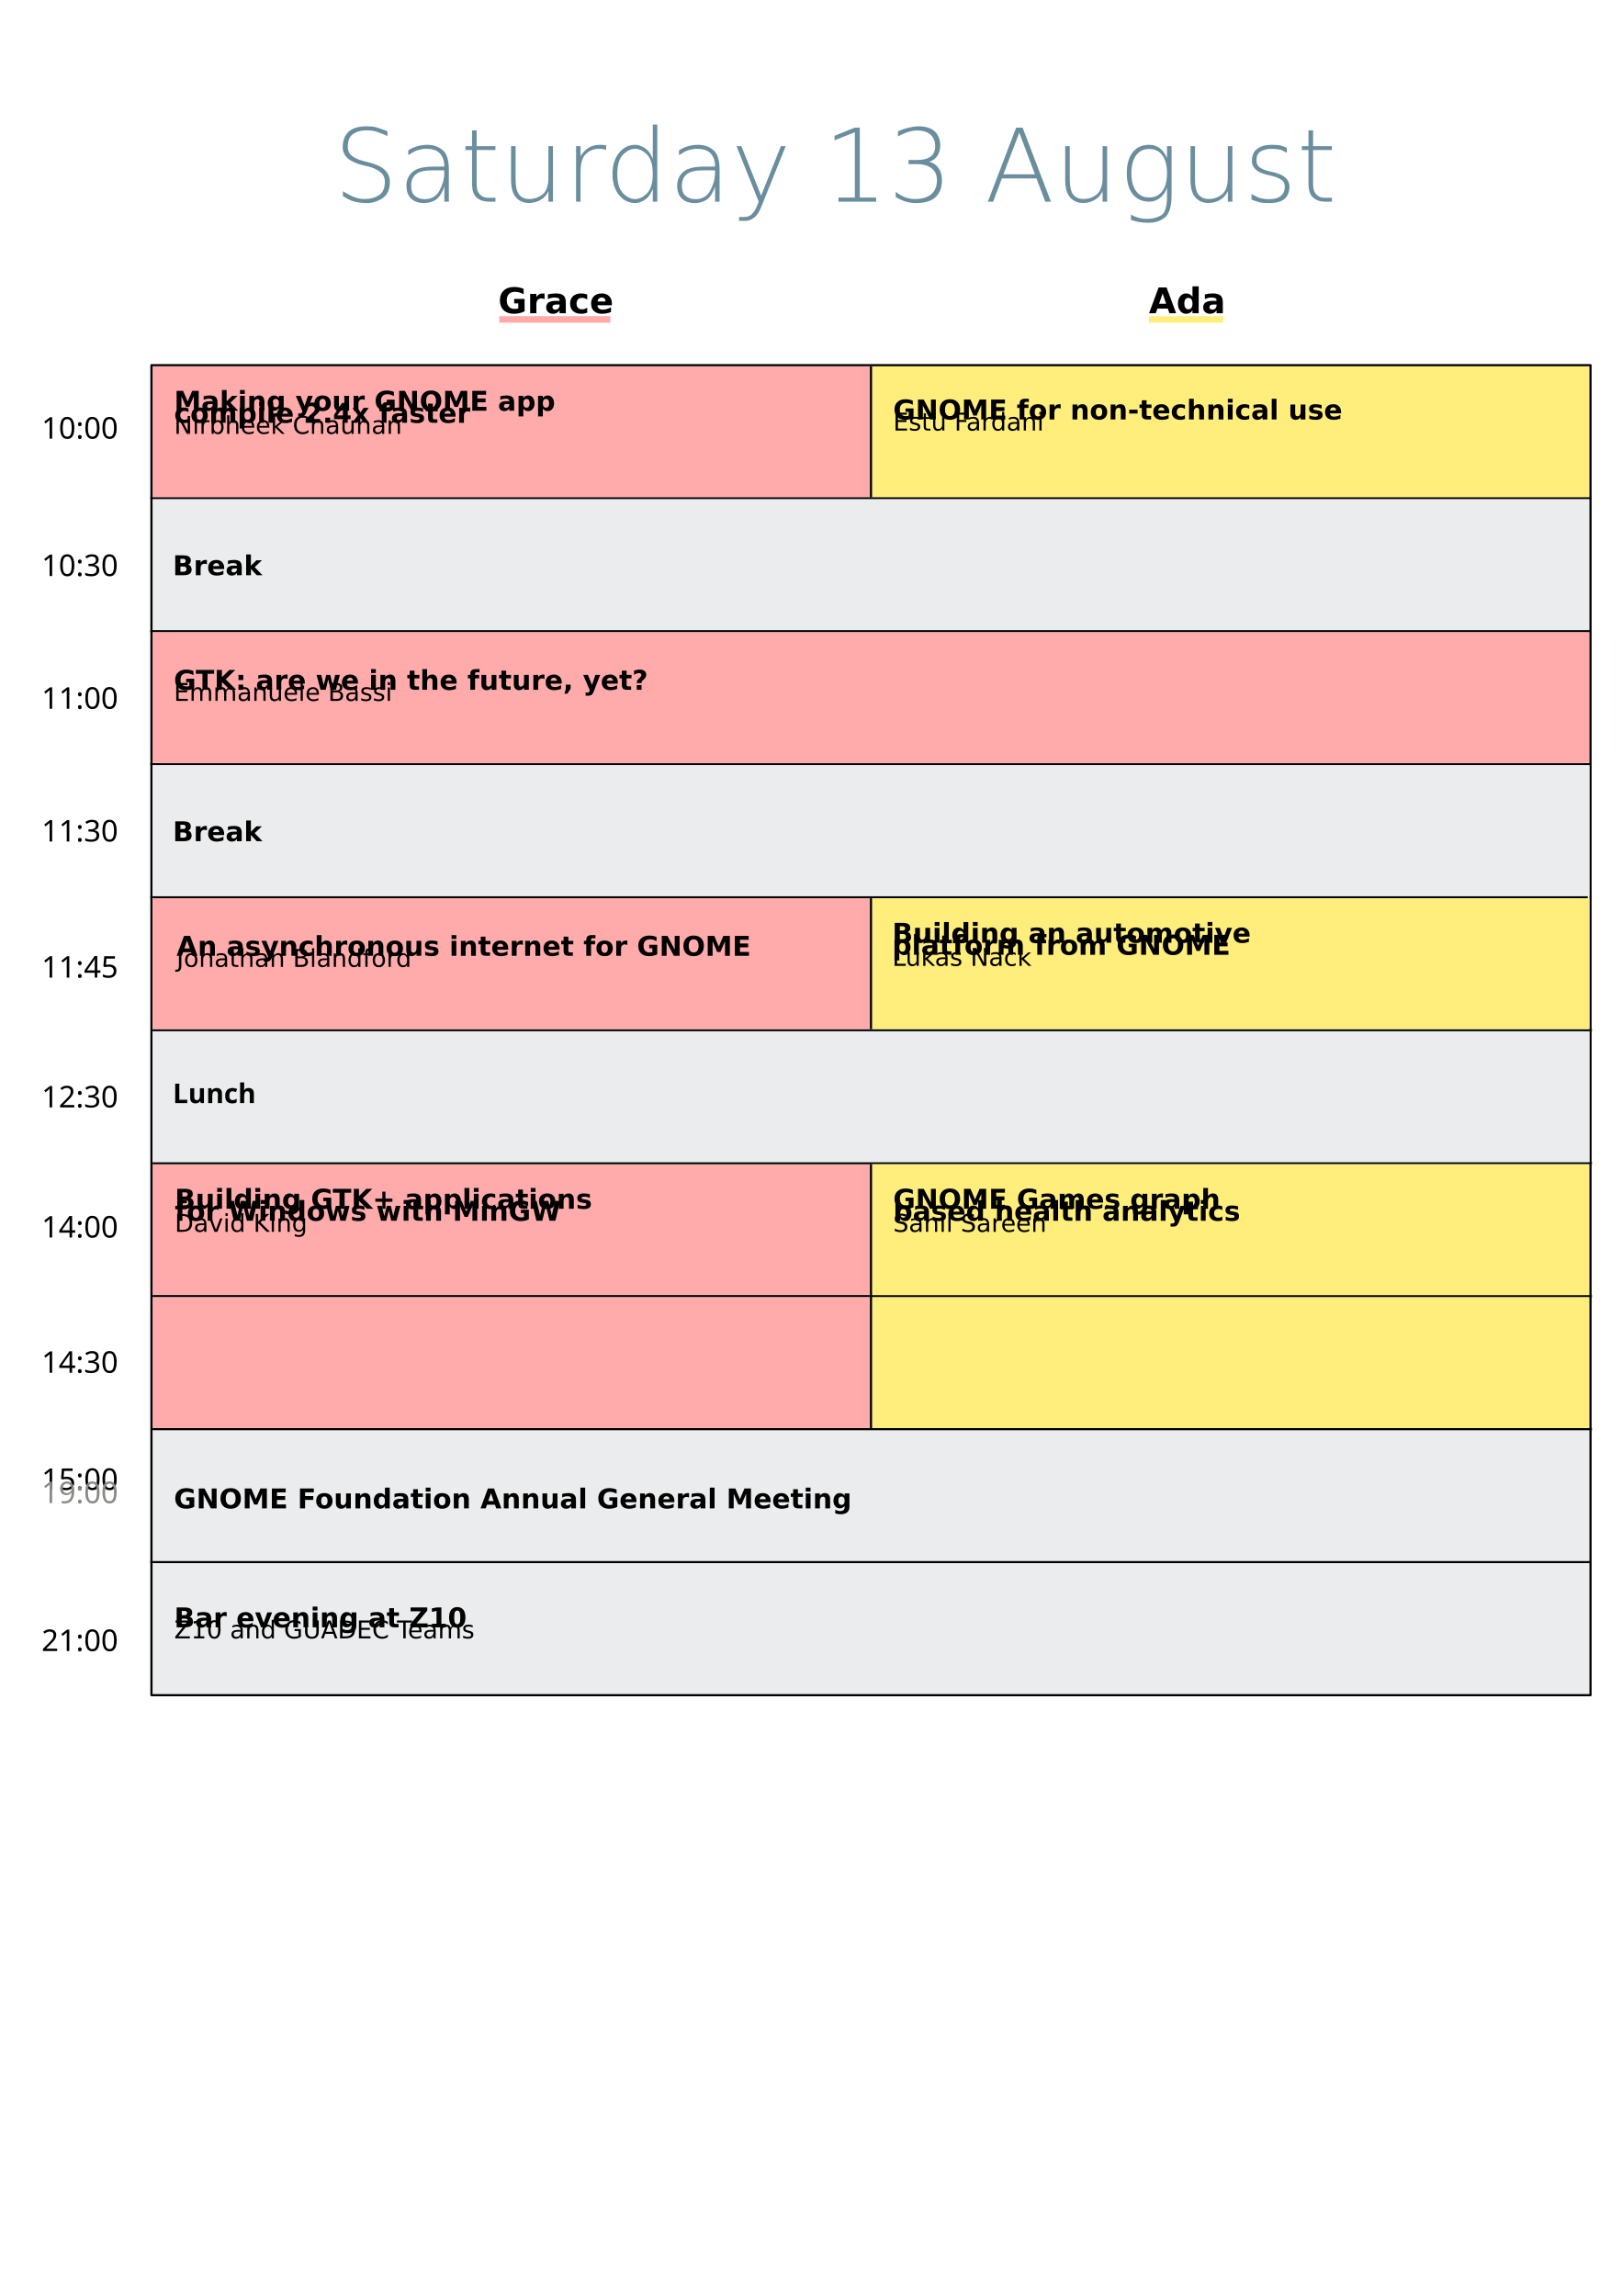
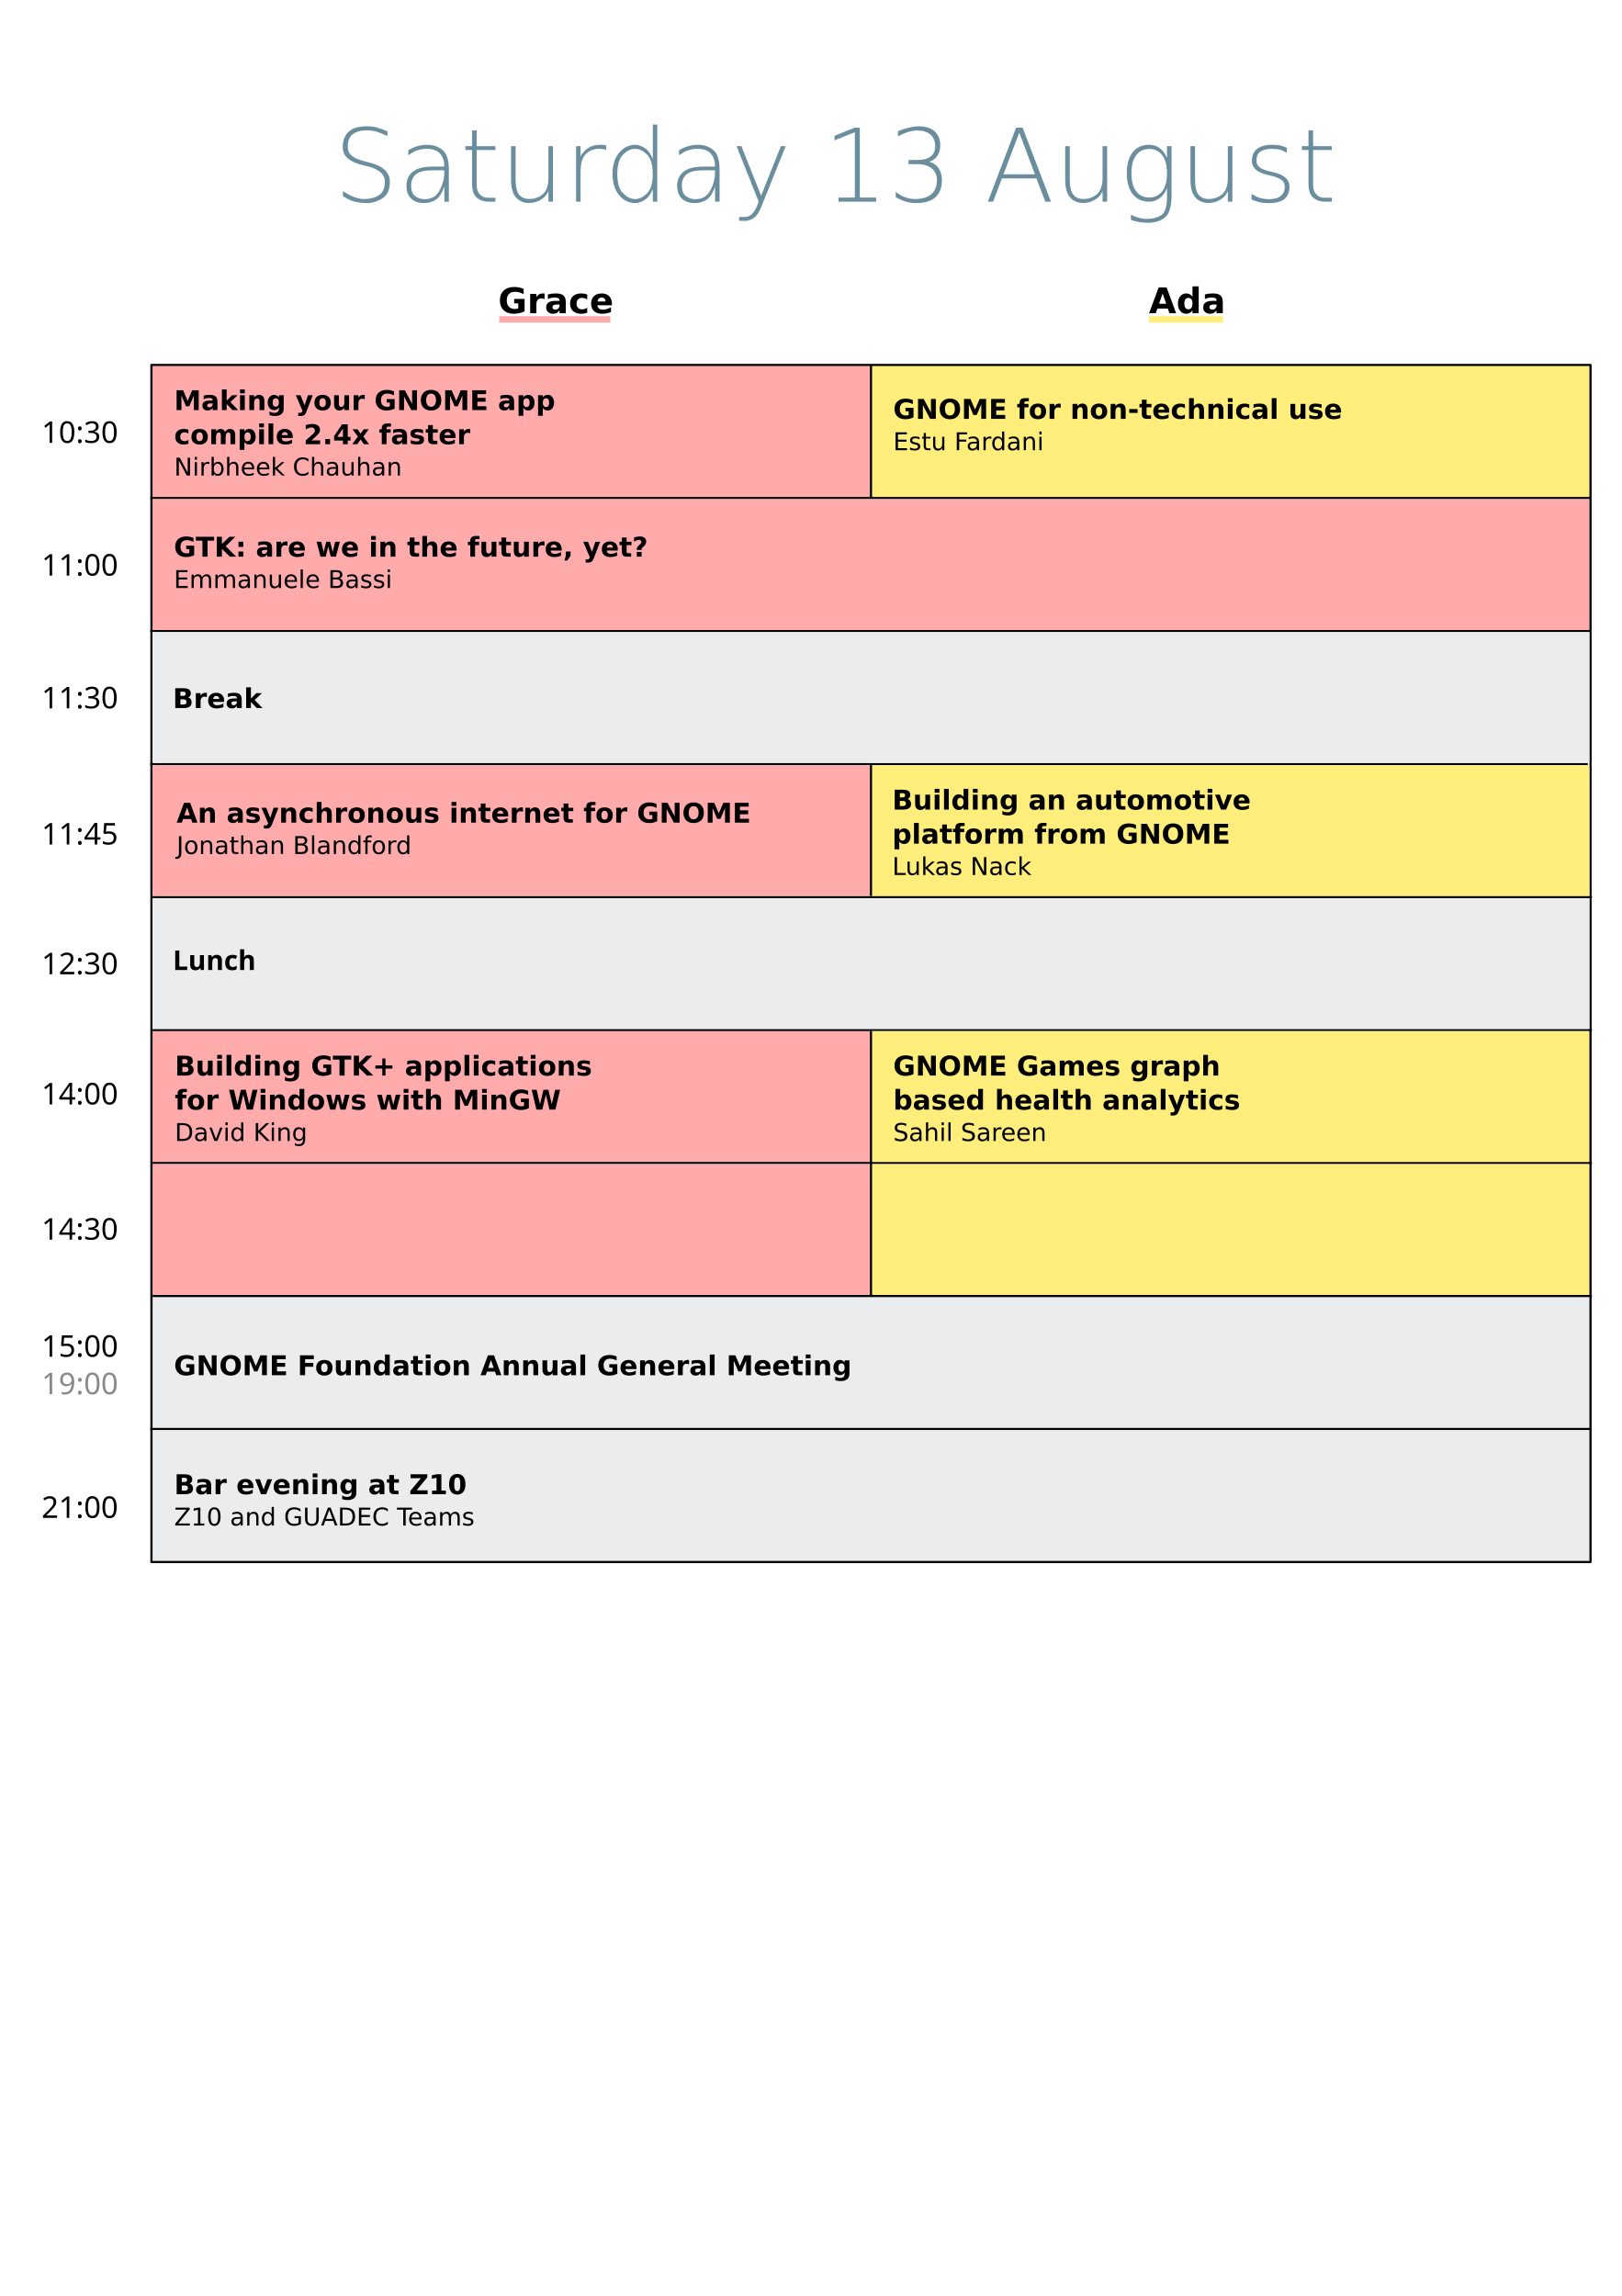
<svg xmlns="http://www.w3.org/2000/svg" width="594mm" height="841mm" viewBox="0 0 2104.724 2979.921" id="svg4792" version="1.1">
  <defs id="defs4794" />
  <g id="layer1" transform="translate(0,1927.559)">
-     <rect style="opacity:1;fill:#eaecee;fill-opacity:1;stroke:none;stroke-width:1;stroke-linecap:round;stroke-linejoin:round;stroke-miterlimit:4;stroke-dasharray:none;stroke-dashoffset:0;stroke-opacity:1" id="rect4462-1-2-8" width="1864.772" height="169.782" x="197.971" y="-71.284" />
+     <rect style="opacity:1;fill:#eaecee;fill-opacity:1;stroke:none;stroke-width:1;stroke-linecap:round;stroke-linejoin:round;stroke-miterlimit:4;stroke-dasharray:none;stroke-dashoffset:0;stroke-opacity:1" id="rect4462-1-2-8" width="1864.772" height="169.782" x="197.971" y="-244.087" />
    <text xml:space="preserve" style="font-style:normal;font-weight:normal;font-size:131.742px;line-height:125%;font-family:sans-serif;letter-spacing:0px;word-spacing:0px;fill:#6b8e9f;fill-opacity:1;stroke:none;stroke-width:1px;stroke-linecap:butt;stroke-linejoin:miter;stroke-opacity:1" x="433.069" y="-1665.838" id="text4136-3-9">
      <tspan x="433.069" y="-1665.838" id="tspan4140-6-2" style="font-style:normal;font-variant:normal;font-weight:200;font-stretch:normal;font-family:'DejaVu Sans';-inkscape-font-specification:'DejaVu Sans Ultra-Light';fill:#6b8e9f;fill-opacity:1">Saturday 13 August</tspan>
      <tspan x="433.069" y="-1607.642" id="tspan4144-7-02" />
    </text>
-     <path style="fill:none;fill-rule:evenodd;stroke:#000000;stroke-width:2.83px;stroke-linecap:butt;stroke-linejoin:miter;stroke-opacity:1" d="m 195.142,-1280.98 1870.431,0" id="path4169-5-6-5" />
-     <path style="fill:none;fill-rule:evenodd;stroke:#000000;stroke-width:2.83px;stroke-linecap:butt;stroke-linejoin:miter;stroke-opacity:1" d="m 195.142,-1108.368 1868.051,0" id="path4169-5-9-92" />
-     <path style="fill:none;fill-rule:evenodd;stroke:#000000;stroke-width:2.83px;stroke-linecap:butt;stroke-linejoin:miter;stroke-opacity:1" d="m 195.142,-935.756 1868.051,0" id="path4169-5-6-1-2" />
-     <path style="fill:none;fill-rule:evenodd;stroke:#000000;stroke-width:2.83px;stroke-linecap:butt;stroke-linejoin:miter;stroke-opacity:1" d="m 195.142,-763.145 1865.436,0" id="path4169-5-7-89" />
-     <path style="fill:none;fill-rule:evenodd;stroke:#000000;stroke-width:2.83px;stroke-linecap:butt;stroke-linejoin:miter;stroke-opacity:1" d="m 197.971,-590.481 1868.051,0" id="path4169-5-6-0-7" />
-     <rect style="opacity:1;fill:#ffabab;fill-opacity:1;stroke:none;stroke-width:1;stroke-linecap:round;stroke-linejoin:round;stroke-miterlimit:4;stroke-dasharray:none;stroke-dashoffset:0;stroke-opacity:1" id="rect4464-3-5-3" width="931.059" height="169.782" x="197.971" y="-416.507" />
-     <path style="fill:none;fill-rule:evenodd;stroke:#000000;stroke-width:2.83px;stroke-linecap:butt;stroke-linejoin:miter;stroke-opacity:1" d="m 197.971,-417.922 1868.051,0" id="path4169-5-9-9-6" />
-     <path style="fill:none;fill-rule:evenodd;stroke:#000000;stroke-width:2.83px;stroke-linecap:butt;stroke-linejoin:miter;stroke-opacity:1" d="m 197.971,-245.31 1868.051,0" id="path4169-5-6-1-3-1" />
-     <text xml:space="preserve" style="font-style:normal;font-weight:normal;font-size:52.687px;line-height:125%;font-family:sans-serif;letter-spacing:0px;word-spacing:0px;fill:#000000;fill-opacity:1;stroke:none;stroke-width:1px;stroke-linecap:butt;stroke-linejoin:miter;stroke-opacity:1" x="53.883" y="-1358.277" id="text4283-6-2">
-       <tspan id="tspan4285-0-9" x="53.883" y="-1358.277" style="font-size:38.908px">10:00</tspan>
+     <path style="fill:none;fill-rule:evenodd;stroke:#000000;stroke-width:2.83px;stroke-linecap:butt;stroke-linejoin:miter;stroke-opacity:1" d="m 195.142,-1281.172 1868.051,0" id="path4169-5-9-92" />
+     <path style="fill:none;fill-rule:evenodd;stroke:#000000;stroke-width:2.83px;stroke-linecap:butt;stroke-linejoin:miter;stroke-opacity:1" d="m 195.142,-1108.56 1868.051,0" id="path4169-5-6-1-2" />
+     <path style="fill:none;fill-rule:evenodd;stroke:#000000;stroke-width:2.83px;stroke-linecap:butt;stroke-linejoin:miter;stroke-opacity:1" d="m 195.142,-935.948 1865.436,0" id="path4169-5-7-89" />
+     <path style="fill:none;fill-rule:evenodd;stroke:#000000;stroke-width:2.83px;stroke-linecap:butt;stroke-linejoin:miter;stroke-opacity:1" d="m 197.971,-763.284 1868.051,0" id="path4169-5-6-0-7" />
+     <rect style="opacity:1;fill:#ffabab;fill-opacity:1;stroke:none;stroke-width:1;stroke-linecap:round;stroke-linejoin:round;stroke-miterlimit:4;stroke-dasharray:none;stroke-dashoffset:0;stroke-opacity:1" id="rect4464-3-5-3" width="931.059" height="169.782" x="197.971" y="-589.31" />
+     <path style="fill:none;fill-rule:evenodd;stroke:#000000;stroke-width:2.83px;stroke-linecap:butt;stroke-linejoin:miter;stroke-opacity:1" d="m 197.971,-590.725 1868.051,0" id="path4169-5-9-9-6" />
+     <path style="fill:none;fill-rule:evenodd;stroke:#000000;stroke-width:2.83px;stroke-linecap:butt;stroke-linejoin:miter;stroke-opacity:1" d="m 197.971,-418.113 1868.051,0" id="path4169-5-6-1-3-1" />
+     <text xml:space="preserve" style="font-style:normal;font-weight:normal;font-size:52.687px;line-height:125%;font-family:sans-serif;letter-spacing:0px;word-spacing:0px;fill:#000000;fill-opacity:1;stroke:none;stroke-width:1px;stroke-linecap:butt;stroke-linejoin:miter;stroke-opacity:1" x="53.883" y="-1352.778" id="text4283-6-6-3">
+       <tspan id="tspan4285-0-2-19" x="53.883" y="-1352.778" style="font-size:38.908px">10:30</tspan>
    </text>
-     <text xml:space="preserve" style="font-style:normal;font-weight:normal;font-size:52.687px;line-height:125%;font-family:sans-serif;letter-spacing:0px;word-spacing:0px;fill:#000000;fill-opacity:1;stroke:none;stroke-width:1px;stroke-linecap:butt;stroke-linejoin:miter;stroke-opacity:1" x="53.883" y="-1179.975" id="text4283-6-6-3">
-       <tspan id="tspan4285-0-2-19" x="53.883" y="-1179.975" style="font-size:38.908px">10:30</tspan>
+     <text xml:space="preserve" style="font-style:normal;font-weight:normal;font-size:52.687px;line-height:125%;font-family:sans-serif;letter-spacing:0px;word-spacing:0px;fill:#000000;fill-opacity:1;stroke:none;stroke-width:1px;stroke-linecap:butt;stroke-linejoin:miter;stroke-opacity:1" x="53.883" y="-1180.495" id="text4283-6-6-6-4">
+       <tspan id="tspan4285-0-2-1-78" x="53.883" y="-1180.495" style="font-size:38.908px">11:00</tspan>
    </text>
-     <text xml:space="preserve" style="font-style:normal;font-weight:normal;font-size:52.687px;line-height:125%;font-family:sans-serif;letter-spacing:0px;word-spacing:0px;fill:#000000;fill-opacity:1;stroke:none;stroke-width:1px;stroke-linecap:butt;stroke-linejoin:miter;stroke-opacity:1" x="53.883" y="-1007.692" id="text4283-6-6-6-4">
-       <tspan id="tspan4285-0-2-1-78" x="53.883" y="-1007.692" style="font-size:38.908px">11:00</tspan>
+     <text xml:space="preserve" style="font-style:normal;font-weight:normal;font-size:52.687px;line-height:125%;font-family:sans-serif;letter-spacing:0px;word-spacing:0px;fill:#000000;fill-opacity:1;stroke:none;stroke-width:1px;stroke-linecap:butt;stroke-linejoin:miter;stroke-opacity:1" x="53.883" y="-1008.212" id="text4283-6-6-6-8-45">
+       <tspan id="tspan4285-0-2-1-7-0" x="53.883" y="-1008.212" style="font-size:38.908px">11:30</tspan>
    </text>
-     <text xml:space="preserve" style="font-style:normal;font-weight:normal;font-size:52.687px;line-height:125%;font-family:sans-serif;letter-spacing:0px;word-spacing:0px;fill:#000000;fill-opacity:1;stroke:none;stroke-width:1px;stroke-linecap:butt;stroke-linejoin:miter;stroke-opacity:1" x="53.883" y="-835.409" id="text4283-6-6-6-8-45">
-       <tspan id="tspan4285-0-2-1-7-0" x="53.883" y="-835.409" style="font-size:38.908px">11:30</tspan>
+     <text xml:space="preserve" style="font-style:normal;font-weight:normal;font-size:52.687px;line-height:125%;font-family:sans-serif;letter-spacing:0px;word-spacing:0px;fill:#000000;fill-opacity:1;stroke:none;stroke-width:1px;stroke-linecap:butt;stroke-linejoin:miter;stroke-opacity:1" x="53.883" y="-831.534" id="text4283-6-6-6-8-9-3">
+       <tspan id="tspan4285-0-2-1-7-2-61" x="53.883" y="-831.534" style="font-size:38.908px">11:45</tspan>
    </text>
-     <text xml:space="preserve" style="font-style:normal;font-weight:normal;font-size:52.687px;line-height:125%;font-family:sans-serif;letter-spacing:0px;word-spacing:0px;fill:#000000;fill-opacity:1;stroke:none;stroke-width:1px;stroke-linecap:butt;stroke-linejoin:miter;stroke-opacity:1" x="53.883" y="-658.73" id="text4283-6-6-6-8-9-3">
-       <tspan id="tspan4285-0-2-1-7-2-61" x="53.883" y="-658.73" style="font-size:38.908px">11:45</tspan>
+     <text xml:space="preserve" style="font-style:normal;font-weight:normal;font-size:52.687px;line-height:125%;font-family:sans-serif;letter-spacing:0px;word-spacing:0px;fill:#000000;fill-opacity:1;stroke:none;stroke-width:1px;stroke-linecap:butt;stroke-linejoin:miter;stroke-opacity:1" x="53.883" y="-663.078" id="text4283-6-6-6-8-9-0-0">
+       <tspan id="tspan4285-0-2-1-7-2-2-6" x="53.883" y="-663.078" style="font-size:38.908px">12:30</tspan>
    </text>
-     <text xml:space="preserve" style="font-style:normal;font-weight:normal;font-size:52.687px;line-height:125%;font-family:sans-serif;letter-spacing:0px;word-spacing:0px;fill:#000000;fill-opacity:1;stroke:none;stroke-width:1px;stroke-linecap:butt;stroke-linejoin:miter;stroke-opacity:1" x="53.883" y="-490.275" id="text4283-6-6-6-8-9-0-0">
-       <tspan id="tspan4285-0-2-1-7-2-2-6" x="53.883" y="-490.275" style="font-size:38.908px">12:30</tspan>
+     <text xml:space="preserve" style="font-style:normal;font-weight:normal;font-size:52.687px;line-height:125%;font-family:sans-serif;letter-spacing:0px;word-spacing:0px;fill:#000000;fill-opacity:1;stroke:none;stroke-width:1px;stroke-linecap:butt;stroke-linejoin:miter;stroke-opacity:1" x="53.883" y="-494.192" id="text4283-6-6-6-8-9-0-3-3">
+       <tspan id="tspan4285-0-2-1-7-2-2-7-2" x="53.883" y="-494.192" style="font-size:38.908px">14:00</tspan>
    </text>
-     <text xml:space="preserve" style="font-style:normal;font-weight:normal;font-size:52.687px;line-height:125%;font-family:sans-serif;letter-spacing:0px;word-spacing:0px;fill:#000000;fill-opacity:1;stroke:none;stroke-width:1px;stroke-linecap:butt;stroke-linejoin:miter;stroke-opacity:1" x="53.883" y="-321.388" id="text4283-6-6-6-8-9-0-3-3">
-       <tspan id="tspan4285-0-2-1-7-2-2-7-2" x="53.883" y="-321.388" style="font-size:38.908px">14:00</tspan>
+     <path style="fill:none;fill-rule:evenodd;stroke:#000000;stroke-width:2.83px;stroke-linecap:butt;stroke-linejoin:miter;stroke-opacity:1" d="m 197.971,-245.502 1868.051,0" id="path4169-5-7-9-0" />
+     <path style="fill:none;fill-rule:evenodd;stroke:#000000;stroke-width:2.83px;stroke-linecap:butt;stroke-linejoin:miter;stroke-opacity:1" d="m 195.142,-72.89 1868.051,0" id="path4169-5-6-0-2-61" />
+     <text xml:space="preserve" style="font-style:normal;font-weight:normal;font-size:52.687px;line-height:125%;font-family:sans-serif;letter-spacing:0px;word-spacing:0px;fill:#000000;fill-opacity:1;stroke:none;stroke-width:1px;stroke-linecap:butt;stroke-linejoin:miter;stroke-opacity:1" x="53.883" y="-318.675" id="text4283-6-6-6-8-9-9-6">
+       <tspan id="tspan4285-0-2-1-7-2-7-56" x="53.883" y="-318.675" style="font-size:38.908px">14:30</tspan>
    </text>
-     <path style="fill:none;fill-rule:evenodd;stroke:#000000;stroke-width:2.83px;stroke-linecap:butt;stroke-linejoin:miter;stroke-opacity:1" d="m 197.971,-72.698 1868.051,0" id="path4169-5-7-9-0" />
-     <path style="fill:none;fill-rule:evenodd;stroke:#000000;stroke-width:2.83px;stroke-linecap:butt;stroke-linejoin:miter;stroke-opacity:1" d="m 195.142,99.913 1868.051,0" id="path4169-5-6-0-2-61" />
-     <text xml:space="preserve" style="font-style:normal;font-weight:normal;font-size:52.687px;line-height:125%;font-family:sans-serif;letter-spacing:0px;word-spacing:0px;fill:#000000;fill-opacity:1;stroke:none;stroke-width:1px;stroke-linecap:butt;stroke-linejoin:miter;stroke-opacity:1" x="53.883" y="-145.871" id="text4283-6-6-6-8-9-9-6">
-       <tspan id="tspan4285-0-2-1-7-2-7-56" x="53.883" y="-145.871" style="font-size:38.908px">14:30</tspan>
+     <text xml:space="preserve" style="font-style:normal;font-weight:normal;font-size:52.687px;line-height:125%;font-family:sans-serif;letter-spacing:0px;word-spacing:0px;fill:#000000;fill-opacity:1;stroke:none;stroke-width:1px;stroke-linecap:butt;stroke-linejoin:miter;stroke-opacity:1" x="53.883" y="42.466" id="text4283-6-6-6-8-9-0-3-2-4">
+       <tspan id="tspan4285-0-2-1-7-2-2-7-9-5" x="53.883" y="42.466" style="font-size:38.908px">21:00</tspan>
    </text>
-     <text xml:space="preserve" style="font-style:normal;font-weight:normal;font-size:52.687px;line-height:125%;font-family:sans-serif;letter-spacing:0px;word-spacing:0px;fill:#000000;fill-opacity:1;stroke:none;stroke-width:1px;stroke-linecap:butt;stroke-linejoin:miter;stroke-opacity:1" x="53.883" y="215.269" id="text4283-6-6-6-8-9-0-3-2-4">
-       <tspan id="tspan4285-0-2-1-7-2-2-7-9-5" x="53.883" y="215.269" style="font-size:38.908px">21:00</tspan>
+     <text xml:space="preserve" style="font-style:normal;font-weight:normal;font-size:52.687px;line-height:125%;font-family:sans-serif;letter-spacing:0px;word-spacing:0px;fill:#000000;fill-opacity:1;stroke:none;stroke-width:1px;stroke-linecap:butt;stroke-linejoin:miter;stroke-opacity:1" x="53.883" y="-166.672" id="text4283-6-6-6-8-9-0-36-0-0">
+       <tspan id="tspan4285-0-2-1-7-2-2-1-3-7" x="53.883" y="-166.672" style="font-size:38.908px">15:00</tspan>
+       <tspan x="53.883" y="-118.037" style="font-size:38.908px;fill:#888a85" id="tspan6495-8">19:00</tspan>
    </text>
-     <text xml:space="preserve" style="font-style:normal;font-weight:normal;font-size:52.687px;line-height:125%;font-family:sans-serif;letter-spacing:0px;word-spacing:0px;fill:#000000;fill-opacity:1;stroke:none;stroke-width:1px;stroke-linecap:butt;stroke-linejoin:miter;stroke-opacity:1" x="53.883" y="6.131" id="text4283-6-6-6-8-9-0-36-0-0">
-       <tspan id="tspan4285-0-2-1-7-2-2-1-3-7" x="53.883" y="6.131" style="font-size:38.908px">15:00</tspan>
-       <tspan x="53.883" y="23.319" style="font-size:38.908px;fill:#888a85" id="tspan6495-8">19:00</tspan>
+     <rect style="opacity:1;fill:#ffabab;fill-opacity:1;stroke:none;stroke-width:1;stroke-linecap:round;stroke-linejoin:round;stroke-miterlimit:4;stroke-dasharray:none;stroke-dashoffset:0;stroke-opacity:1" id="rect4464-3-6-8-7" width="931.059" height="170.287" x="197.971" y="-1452.98" />
+     <rect style="opacity:1;fill:#ffabab;fill-opacity:1;stroke:none;stroke-width:1;stroke-linecap:round;stroke-linejoin:round;stroke-miterlimit:4;stroke-dasharray:none;stroke-dashoffset:0;stroke-opacity:1" id="rect4464-3-9" width="1864.772" height="169.782" x="197.971" y="-1279.757" />
+     <rect style="opacity:1;fill:#ffabab;fill-opacity:1;stroke:none;stroke-width:1;stroke-linecap:round;stroke-linejoin:round;stroke-miterlimit:4;stroke-dasharray:none;stroke-dashoffset:0;stroke-opacity:1" id="rect4464-3-6-6-1" width="931.059" height="169.782" x="197.971" y="-416.699" />
+     <rect style="opacity:1;fill:#ffed7c;fill-opacity:1;stroke:none;stroke-width:1;stroke-linecap:round;stroke-linejoin:round;stroke-miterlimit:4;stroke-dasharray:none;stroke-dashoffset:0;stroke-opacity:1" id="rect4464-3-7-2-5" width="931.059" height="169.782" x="1131.684" y="-589.31" />
+     <rect style="opacity:1;fill:#ffed7c;fill-opacity:1;stroke:none;stroke-width:1;stroke-linecap:round;stroke-linejoin:round;stroke-miterlimit:4;stroke-dasharray:none;stroke-dashoffset:0;stroke-opacity:1" id="rect4464-3-6-5-9-1" width="931.059" height="169.782" x="1131.684" y="-416.699" />
+     <path style="fill:none;fill-rule:evenodd;stroke:#000000;stroke-width:2.83px;stroke-linecap:butt;stroke-linejoin:miter;stroke-opacity:1" d="m 1130.357,-589.31 0,343.027" id="path4171-2-9" />
+     <text xml:space="preserve" style="font-style:normal;font-weight:normal;font-size:41.521px;line-height:125%;font-family:sans-serif;letter-spacing:0px;word-spacing:0px;fill:#000000;fill-opacity:1;stroke:none;stroke-width:1px;stroke-linecap:butt;stroke-linejoin:miter;stroke-opacity:1" x="225.697" y="-142.71" id="text4283-62-7-8-7-3">
+       <tspan x="225.697" y="-142.71" style="font-style:normal;font-variant:normal;font-weight:bold;font-stretch:normal;font-size:35.371px;font-family:'DejaVu Sans';-inkscape-font-specification:'DejaVu Sans Bold'" id="tspan5362-0-6">GNOME Foundation Annual General Meeting</tspan>
    </text>
-     <rect style="opacity:1;fill:#ffabab;fill-opacity:1;stroke:none;stroke-width:1;stroke-linecap:round;stroke-linejoin:round;stroke-miterlimit:4;stroke-dasharray:none;stroke-dashoffset:0;stroke-opacity:1" id="rect4464-3-6-8-7" width="931.059" height="169.782" x="197.971" y="-1452.177" />
-     <rect style="opacity:1;fill:#ffabab;fill-opacity:1;stroke:none;stroke-width:1;stroke-linecap:round;stroke-linejoin:round;stroke-miterlimit:4;stroke-dasharray:none;stroke-dashoffset:0;stroke-opacity:1" id="rect4464-3-9" width="1864.772" height="169.782" x="197.971" y="-1106.953" />
-     <rect style="opacity:1;fill:#ffabab;fill-opacity:1;stroke:none;stroke-width:1;stroke-linecap:round;stroke-linejoin:round;stroke-miterlimit:4;stroke-dasharray:none;stroke-dashoffset:0;stroke-opacity:1" id="rect4464-3-6-6-1" width="931.059" height="169.782" x="197.971" y="-243.895" />
-     <rect style="opacity:1;fill:#ffed7c;fill-opacity:1;stroke:none;stroke-width:1;stroke-linecap:round;stroke-linejoin:round;stroke-miterlimit:4;stroke-dasharray:none;stroke-dashoffset:0;stroke-opacity:1" id="rect4464-3-7-2-5" width="931.059" height="169.782" x="1131.684" y="-416.507" />
-     <rect style="opacity:1;fill:#ffed7c;fill-opacity:1;stroke:none;stroke-width:1;stroke-linecap:round;stroke-linejoin:round;stroke-miterlimit:4;stroke-dasharray:none;stroke-dashoffset:0;stroke-opacity:1" id="rect4464-3-6-5-9-1" width="931.059" height="169.782" x="1131.684" y="-243.895" />
-     <path style="fill:none;fill-rule:evenodd;stroke:#000000;stroke-width:2.83px;stroke-linecap:butt;stroke-linejoin:miter;stroke-opacity:1" d="m 1130.357,-416.507 0,343.027" id="path4171-2-9" />
-     <rect style="opacity:1;fill:#eaecee;fill-opacity:1;stroke:none;stroke-width:1;stroke-linecap:round;stroke-linejoin:round;stroke-miterlimit:4;stroke-dasharray:none;stroke-dashoffset:0;stroke-opacity:1" id="rect4462-7" width="1864.772" height="169.782" x="197.971" y="-1279.565" />
-     <text xml:space="preserve" style="font-style:normal;font-weight:normal;font-size:41.521px;line-height:125%;font-family:sans-serif;letter-spacing:0px;word-spacing:0px;fill:#000000;fill-opacity:1;stroke:none;stroke-width:1px;stroke-linecap:butt;stroke-linejoin:miter;stroke-opacity:1" x="224.212" y="-1181.018" id="text4283-62-7-8-76">
-       <tspan x="224.212" y="-1181.018" style="font-style:normal;font-variant:normal;font-weight:bold;font-stretch:normal;font-size:35.371px;font-family:'DejaVu Sans';-inkscape-font-specification:'DejaVu Sans Bold';fill:#000000;fill-opacity:1" id="tspan5362-7">Break</tspan>
-     </text>
-     <text xml:space="preserve" style="font-style:normal;font-weight:normal;font-size:41.521px;line-height:125%;font-family:sans-serif;letter-spacing:0px;word-spacing:0px;fill:#000000;fill-opacity:1;stroke:none;stroke-width:1px;stroke-linecap:butt;stroke-linejoin:miter;stroke-opacity:1" x="225.697" y="30.094" id="text4283-62-7-8-7-3">
-       <tspan x="225.697" y="30.094" style="font-style:normal;font-variant:normal;font-weight:bold;font-stretch:normal;font-size:35.371px;font-family:'DejaVu Sans';-inkscape-font-specification:'DejaVu Sans Bold'" id="tspan5362-0-6">GNOME Foundation Annual General Meeting</tspan>
-     </text>
-     <rect style="opacity:1;fill:#eaecee;fill-opacity:1;stroke:none;stroke-width:1;stroke-linecap:round;stroke-linejoin:round;stroke-miterlimit:4;stroke-dasharray:none;stroke-dashoffset:0;stroke-opacity:1" id="rect4462-1-2-2-6" width="1864.772" height="169.782" x="197.971" y="101.328" />
+     <rect style="opacity:1;fill:#eaecee;fill-opacity:1;stroke:none;stroke-width:1;stroke-linecap:round;stroke-linejoin:round;stroke-miterlimit:4;stroke-dasharray:none;stroke-dashoffset:0;stroke-opacity:1" id="rect4462-1-2-2-6" width="1864.772" height="169.782" x="197.971" y="-71.475" />
    <text xml:space="preserve" style="font-style:normal;font-weight:normal;font-size:41.521px;line-height:125%;font-family:sans-serif;letter-spacing:0px;word-spacing:0px;fill:#000000;fill-opacity:1;stroke:none;stroke-width:1px;stroke-linecap:butt;stroke-linejoin:miter;stroke-opacity:1" x="646.446" y="-1520.986" id="text4283-62-7-5-9">
      <tspan x="646.446" y="-1520.986" id="tspan5004-1-84" style="font-style:normal;font-variant:normal;font-weight:bold;font-stretch:normal;font-size:45.983px;font-family:'DejaVu Sans';-inkscape-font-specification:'DejaVu Sans Bold';fill:#000000;fill-opacity:1">Grace</tspan>
    </text>
    <text xml:space="preserve" style="font-style:normal;font-weight:normal;font-size:41.521px;line-height:125%;font-family:sans-serif;letter-spacing:0px;word-spacing:0px;fill:#000000;fill-opacity:1;stroke:none;stroke-width:1px;stroke-linecap:butt;stroke-linejoin:miter;stroke-opacity:1" x="1491.026" y="-1520.986" id="text4283-62-7-5-6-8">
      <tspan x="1491.026" y="-1520.986" id="tspan5004-1-8-1" style="font-style:normal;font-variant:normal;font-weight:bold;font-stretch:normal;font-size:45.983px;font-family:'DejaVu Sans';-inkscape-font-specification:'DejaVu Sans Bold';fill:#000000;fill-opacity:1">Ada</tspan>
    </text>
-     <rect style="opacity:1;fill:#ffed7c;fill-opacity:1;stroke:none;stroke-width:1;stroke-linecap:round;stroke-linejoin:round;stroke-miterlimit:4;stroke-dasharray:none;stroke-dashoffset:0;stroke-opacity:1" id="rect4464-3-6-5-7-5" width="931.059" height="169.782" x="1131.684" y="-1452.177" />
-     <rect style="opacity:1;fill:none;fill-opacity:1;stroke:#000000;stroke-width:2.83;stroke-linecap:round;stroke-linejoin:round;stroke-miterlimit:4;stroke-dasharray:none;stroke-dashoffset:0;stroke-opacity:1" id="rect4460-0" width="1867.601" height="1726.159" x="196.556" y="-1453.591" />
+     <rect style="opacity:1;fill:#ffed7c;fill-opacity:1;stroke:none;stroke-width:1;stroke-linecap:round;stroke-linejoin:round;stroke-miterlimit:4;stroke-dasharray:none;stroke-dashoffset:0;stroke-opacity:1" id="rect4464-3-6-5-7-5" width="931.059" height="170.287" x="1131.684" y="-1452.98" />
+     <rect style="opacity:1;fill:none;fill-opacity:1;stroke:#000000;stroke-width:2.83;stroke-linecap:round;stroke-linejoin:round;stroke-miterlimit:4;stroke-dasharray:none;stroke-dashoffset:0;stroke-opacity:1" id="rect4460-0" width="1867.601" height="1553.659" x="196.556" y="-1453.895" />
    <rect style="opacity:1;fill:#ffabab;fill-opacity:1;stroke:none;stroke-width:1;stroke-linecap:round;stroke-linejoin:round;stroke-miterlimit:4;stroke-dasharray:none;stroke-dashoffset:0;stroke-opacity:1" id="rect4514-30" width="144.315" height="8.489" x="647.893" y="-1517.26" />
    <rect style="opacity:1;fill:#ffed7c;fill-opacity:1;stroke:none;stroke-width:1;stroke-linecap:round;stroke-linejoin:round;stroke-miterlimit:4;stroke-dasharray:none;stroke-dashoffset:0;stroke-opacity:1" id="rect4514-3-4" width="96.21" height="8.489" x="1491.144" y="-1517.26" />
-     <text xml:space="preserve" style="font-style:normal;font-weight:normal;font-size:41.521px;line-height:125%;font-family:sans-serif;letter-spacing:0px;word-spacing:0px;fill:#000000;fill-opacity:1;stroke:none;stroke-width:1px;stroke-linecap:butt;stroke-linejoin:miter;stroke-opacity:1" x="225.586" y="-1032.279" id="text4283-62-7-5-1-1-6-2">
-       <tspan x="225.586" y="-1032.279" style="font-style:normal;font-variant:normal;font-weight:bold;font-stretch:normal;font-size:35.371px;font-family:'DejaVu Sans';-inkscape-font-specification:'DejaVu Sans Bold'" id="tspan5119-2-1-1">GTK: are we in the future, yet?</tspan>
-       <tspan x="225.586" y="-1017.9" style="font-style:normal;font-variant:normal;font-weight:normal;font-stretch:normal;font-size:31.834px;font-family:'DejaVu Sans';-inkscape-font-specification:'DejaVu Sans'" id="tspan5155-2-40-7">Emmanuele Bassi</tspan>
+     <text xml:space="preserve" style="font-style:normal;font-weight:normal;font-size:41.521px;line-height:125%;font-family:sans-serif;letter-spacing:0px;word-spacing:0px;fill:#000000;fill-opacity:1;stroke:none;stroke-width:1px;stroke-linecap:butt;stroke-linejoin:miter;stroke-opacity:1" x="225.586" y="-1205.082" id="text4283-62-7-5-1-1-6-2">
+       <tspan x="225.586" y="-1205.082" style="font-style:normal;font-variant:normal;font-weight:bold;font-stretch:normal;font-size:35.371px;font-family:'DejaVu Sans';-inkscape-font-specification:'DejaVu Sans Bold'" id="tspan5119-2-1-1">GTK: are we in the future, yet?</tspan>
+       <tspan x="225.586" y="-1164.394" style="font-style:normal;font-variant:normal;font-weight:normal;font-stretch:normal;font-size:31.834px;font-family:'DejaVu Sans';-inkscape-font-specification:'DejaVu Sans'" id="tspan5155-2-40-7">Emmanuele Bassi</tspan>
    </text>
-     <text xml:space="preserve" style="font-style:normal;font-weight:normal;font-size:41.521px;line-height:125%;font-family:sans-serif;letter-spacing:0px;word-spacing:0px;fill:#000000;fill-opacity:1;stroke:none;stroke-width:1px;stroke-linecap:butt;stroke-linejoin:miter;stroke-opacity:1" x="225.939" y="-1394.48" id="text4283-62-7-5-1-9">
-       <tspan x="225.939" y="-1394.48" style="font-style:normal;font-variant:normal;font-weight:bold;font-stretch:normal;font-size:35.371px;font-family:'DejaVu Sans';-inkscape-font-specification:'DejaVu Sans Bold'" id="tspan5119-4">Making your GNOME app</tspan>
-       <tspan x="225.939" y="-1378.855" style="font-style:normal;font-variant:normal;font-weight:bold;font-stretch:normal;font-size:35.371px;font-family:'DejaVu Sans';-inkscape-font-specification:'DejaVu Sans Bold'" id="tspan6348">compile 2.4x faster</tspan>
-       <tspan x="225.939" y="-1364.476" style="font-style:normal;font-variant:normal;font-weight:normal;font-stretch:normal;font-size:31.834px;font-family:'DejaVu Sans';-inkscape-font-specification:'DejaVu Sans'" id="tspan5155-1">Nirbheek Chauhan</tspan>
+     <text xml:space="preserve" style="font-style:normal;font-weight:normal;font-size:41.521px;line-height:125%;font-family:sans-serif;letter-spacing:0px;word-spacing:0px;fill:#000000;fill-opacity:1;stroke:none;stroke-width:1px;stroke-linecap:butt;stroke-linejoin:miter;stroke-opacity:1" x="225.939" y="-1395.284" id="text4283-62-7-5-1-9">
+       <tspan x="225.939" y="-1395.284" style="font-style:normal;font-variant:normal;font-weight:bold;font-stretch:normal;font-size:35.371px;font-family:'DejaVu Sans';-inkscape-font-specification:'DejaVu Sans Bold'" id="tspan5119-4">Making your GNOME app</tspan>
+       <tspan x="225.939" y="-1351.07" style="font-style:normal;font-variant:normal;font-weight:bold;font-stretch:normal;font-size:35.371px;font-family:'DejaVu Sans';-inkscape-font-specification:'DejaVu Sans Bold'" id="tspan6348">compile 2.4x faster</tspan>
+       <tspan x="225.939" y="-1310.381" style="font-style:normal;font-variant:normal;font-weight:normal;font-stretch:normal;font-size:31.834px;font-family:'DejaVu Sans';-inkscape-font-specification:'DejaVu Sans'" id="tspan5155-1">Nirbheek Chauhan</tspan>
    </text>
-     <text xml:space="preserve" style="font-style:normal;font-weight:normal;font-size:41.521px;line-height:125%;font-family:sans-serif;letter-spacing:0px;word-spacing:0px;fill:#000000;fill-opacity:1;stroke:none;stroke-width:1px;stroke-linecap:butt;stroke-linejoin:miter;stroke-opacity:1" x="1159.117" y="-1383.161" id="text4283-62-7-5-1-5-0">
-       <tspan x="1159.117" y="-1383.161" style="font-style:normal;font-variant:normal;font-weight:bold;font-stretch:normal;font-size:35.371px;font-family:'DejaVu Sans';-inkscape-font-specification:'DejaVu Sans Bold'" id="tspan5119-0-22">GNOME for non-technical use</tspan>
-       <tspan x="1159.117" y="-1368.783" style="font-style:normal;font-variant:normal;font-weight:normal;font-stretch:normal;font-size:31.834px;font-family:'DejaVu Sans';-inkscape-font-specification:'DejaVu Sans'" id="tspan5155-6-9">Estu Fardani</tspan>
+     <text xml:space="preserve" style="font-style:normal;font-weight:normal;font-size:41.521px;line-height:125%;font-family:sans-serif;letter-spacing:0px;word-spacing:0px;fill:#000000;fill-opacity:1;stroke:none;stroke-width:1px;stroke-linecap:butt;stroke-linejoin:miter;stroke-opacity:1" x="1159.117" y="-1383.965" id="text4283-62-7-5-1-5-0">
+       <tspan x="1159.117" y="-1383.965" style="font-style:normal;font-variant:normal;font-weight:bold;font-stretch:normal;font-size:35.371px;font-family:'DejaVu Sans';-inkscape-font-specification:'DejaVu Sans Bold'" id="tspan5119-0-22">GNOME for non-technical use</tspan>
+       <tspan x="1159.117" y="-1343.277" style="font-style:normal;font-variant:normal;font-weight:normal;font-stretch:normal;font-size:31.834px;font-family:'DejaVu Sans';-inkscape-font-specification:'DejaVu Sans'" id="tspan5155-6-9">Estu Fardani</tspan>
    </text>
-     <rect style="opacity:1;fill:#eaecee;fill-opacity:1;stroke:none;stroke-width:1;stroke-linecap:round;stroke-linejoin:round;stroke-miterlimit:4;stroke-dasharray:none;stroke-dashoffset:0;stroke-opacity:1" id="rect4462-7-8" width="1864.772" height="169.782" x="197.971" y="-934.342" />
-     <text xml:space="preserve" style="font-style:normal;font-weight:normal;font-size:41.521px;line-height:125%;font-family:sans-serif;letter-spacing:0px;word-spacing:0px;fill:#000000;fill-opacity:1;stroke:none;stroke-width:1px;stroke-linecap:butt;stroke-linejoin:miter;stroke-opacity:1" x="224.212" y="-835.794" id="text4283-62-7-8-76-5">
-       <tspan x="224.212" y="-835.794" style="font-style:normal;font-variant:normal;font-weight:bold;font-stretch:normal;font-size:35.371px;font-family:'DejaVu Sans';-inkscape-font-specification:'DejaVu Sans Bold';fill:#000000;fill-opacity:1" id="tspan5362-7-9">Break</tspan>
+     <rect style="opacity:1;fill:#eaecee;fill-opacity:1;stroke:none;stroke-width:1;stroke-linecap:round;stroke-linejoin:round;stroke-miterlimit:4;stroke-dasharray:none;stroke-dashoffset:0;stroke-opacity:1" id="rect4462-7-8" width="1864.772" height="169.782" x="197.971" y="-1107.145" />
+     <text xml:space="preserve" style="font-style:normal;font-weight:normal;font-size:41.521px;line-height:125%;font-family:sans-serif;letter-spacing:0px;word-spacing:0px;fill:#000000;fill-opacity:1;stroke:none;stroke-width:1px;stroke-linecap:butt;stroke-linejoin:miter;stroke-opacity:1" x="224.212" y="-1008.598" id="text4283-62-7-8-76-5">
+       <tspan x="224.212" y="-1008.598" style="font-style:normal;font-variant:normal;font-weight:bold;font-stretch:normal;font-size:35.371px;font-family:'DejaVu Sans';-inkscape-font-specification:'DejaVu Sans Bold';fill:#000000;fill-opacity:1" id="tspan5362-7-9">Break</tspan>
    </text>
-     <rect style="opacity:1;fill:#ffabab;fill-opacity:1;stroke:none;stroke-width:1;stroke-linecap:round;stroke-linejoin:round;stroke-miterlimit:4;stroke-dasharray:none;stroke-dashoffset:0;stroke-opacity:1" id="rect4464-3-5-3-7" width="931.059" height="169.782" x="197.971" y="-761.73" />
-     <text xml:space="preserve" style="font-style:normal;font-weight:normal;font-size:41.521px;line-height:125%;font-family:sans-serif;letter-spacing:0px;word-spacing:0px;fill:#000000;fill-opacity:1;stroke:none;stroke-width:1px;stroke-linecap:butt;stroke-linejoin:miter;stroke-opacity:1" x="229.107" y="-687.056" id="text4283-62-7-5-1-1-72-5">
-       <tspan x="229.107" y="-687.056" style="font-style:normal;font-variant:normal;font-weight:bold;font-stretch:normal;font-size:35.371px;font-family:'DejaVu Sans';-inkscape-font-specification:'DejaVu Sans Bold'" id="tspan5119-2-2-3">An asynchronous internet for GNOME</tspan>
-       <tspan x="229.107" y="-672.677" style="font-style:normal;font-variant:normal;font-weight:normal;font-stretch:normal;font-size:31.834px;font-family:'DejaVu Sans';-inkscape-font-specification:'DejaVu Sans'" id="tspan5155-2-6-8">Jonathan Blandford</tspan>
+     <rect style="opacity:1;fill:#ffabab;fill-opacity:1;stroke:none;stroke-width:1;stroke-linecap:round;stroke-linejoin:round;stroke-miterlimit:4;stroke-dasharray:none;stroke-dashoffset:0;stroke-opacity:1" id="rect4464-3-5-3-7" width="931.059" height="169.782" x="197.971" y="-934.534" />
+     <text xml:space="preserve" style="font-style:normal;font-weight:normal;font-size:41.521px;line-height:125%;font-family:sans-serif;letter-spacing:0px;word-spacing:0px;fill:#000000;fill-opacity:1;stroke:none;stroke-width:1px;stroke-linecap:butt;stroke-linejoin:miter;stroke-opacity:1" x="229.107" y="-859.859" id="text4283-62-7-5-1-1-72-5">
+       <tspan x="229.107" y="-859.859" style="font-style:normal;font-variant:normal;font-weight:bold;font-stretch:normal;font-size:35.371px;font-family:'DejaVu Sans';-inkscape-font-specification:'DejaVu Sans Bold'" id="tspan5119-2-2-3">An asynchronous internet for GNOME</tspan>
+       <tspan x="229.107" y="-819.171" style="font-style:normal;font-variant:normal;font-weight:normal;font-stretch:normal;font-size:31.834px;font-family:'DejaVu Sans';-inkscape-font-specification:'DejaVu Sans'" id="tspan5155-2-6-8">Jonathan Blandford</tspan>
    </text>
-     <rect style="opacity:1;fill:#ffed7c;fill-opacity:1;stroke:none;stroke-width:1;stroke-linecap:round;stroke-linejoin:round;stroke-miterlimit:4;stroke-dasharray:none;stroke-dashoffset:0;stroke-opacity:1" id="rect4464-3-7-2-5-8" width="931.059" height="169.782" x="1131.684" y="-761.73" />
-     <path style="fill:none;fill-rule:evenodd;stroke:#000000;stroke-width:2.83px;stroke-linecap:butt;stroke-linejoin:miter;stroke-opacity:1" d="m 1130.357,-761.73 0,169.782" id="path4171-2-9-9" />
-     <rect style="opacity:1;fill:#eaecee;fill-opacity:1;stroke:none;stroke-width:1;stroke-linecap:round;stroke-linejoin:round;stroke-miterlimit:4;stroke-dasharray:none;stroke-dashoffset:0;stroke-opacity:1" id="rect4462-1-6" width="1864.772" height="169.782" x="197.971" y="-589.066" />
-     <text xml:space="preserve" style="font-style:normal;font-weight:normal;font-size:41.521px;line-height:125%;font-family:sans-serif;letter-spacing:0px;word-spacing:0px;fill:#000000;fill-opacity:1;stroke:none;stroke-width:1px;stroke-linecap:butt;stroke-linejoin:miter;stroke-opacity:1" x="224.212" y="-495.818" id="text4283-62-7-5-1-3-9-4">
-       <tspan x="224.212" y="-495.818" style="font-style:normal;font-variant:normal;font-weight:bold;font-stretch:normal;font-size:35.371px;font-family:sans-serif;-inkscape-font-specification:'sans-serif Bold'" id="tspan5151-3-33">Lunch</tspan>
+     <rect style="opacity:1;fill:#ffed7c;fill-opacity:1;stroke:none;stroke-width:1;stroke-linecap:round;stroke-linejoin:round;stroke-miterlimit:4;stroke-dasharray:none;stroke-dashoffset:0;stroke-opacity:1" id="rect4464-3-7-2-5-8" width="931.059" height="169.782" x="1131.684" y="-934.534" />
+     <path style="fill:none;fill-rule:evenodd;stroke:#000000;stroke-width:2.83px;stroke-linecap:butt;stroke-linejoin:miter;stroke-opacity:1" d="m 1130.357,-934.534 0,169.782" id="path4171-2-9-9" />
+     <rect style="opacity:1;fill:#eaecee;fill-opacity:1;stroke:none;stroke-width:1;stroke-linecap:round;stroke-linejoin:round;stroke-miterlimit:4;stroke-dasharray:none;stroke-dashoffset:0;stroke-opacity:1" id="rect4462-1-6" width="1864.772" height="169.782" x="197.971" y="-761.869" />
+     <text xml:space="preserve" style="font-style:normal;font-weight:normal;font-size:41.521px;line-height:125%;font-family:sans-serif;letter-spacing:0px;word-spacing:0px;fill:#000000;fill-opacity:1;stroke:none;stroke-width:1px;stroke-linecap:butt;stroke-linejoin:miter;stroke-opacity:1" x="224.212" y="-668.622" id="text4283-62-7-5-1-3-9-4">
+       <tspan x="224.212" y="-668.622" style="font-style:normal;font-variant:normal;font-weight:bold;font-stretch:normal;font-size:35.371px;font-family:sans-serif;-inkscape-font-specification:'sans-serif Bold'" id="tspan5151-3-33">Lunch</tspan>
    </text>
-     <text xml:space="preserve" style="font-style:normal;font-weight:normal;font-size:41.521px;line-height:125%;font-family:sans-serif;letter-spacing:0px;word-spacing:0px;fill:#000000;fill-opacity:1;stroke:none;stroke-width:1px;stroke-linecap:butt;stroke-linejoin:miter;stroke-opacity:1" x="1157.908" y="-704.034" id="text4283-62-7-5-1-5-4-7-2-3">
-       <tspan x="1157.908" y="-704.034" style="font-style:normal;font-variant:normal;font-weight:bold;font-stretch:normal;font-size:35.371px;font-family:'DejaVu Sans';-inkscape-font-specification:'DejaVu Sans Bold'" id="tspan5119-0-2-7-1-8">Building an automotive</tspan>
-       <tspan x="1157.908" y="-688.409" style="font-style:normal;font-variant:normal;font-weight:bold;font-stretch:normal;font-size:35.371px;font-family:'DejaVu Sans';-inkscape-font-specification:'DejaVu Sans Bold'" id="tspan6398-6">platform from GNOME</tspan>
-       <tspan x="1157.908" y="-674.03" style="font-style:normal;font-variant:normal;font-weight:normal;font-stretch:normal;font-size:31.834px;font-family:'DejaVu Sans';-inkscape-font-specification:'DejaVu Sans'" id="tspan5155-6-7-9-3-0">Lukas Nack</tspan>
+     <text xml:space="preserve" style="font-style:normal;font-weight:normal;font-size:41.521px;line-height:125%;font-family:sans-serif;letter-spacing:0px;word-spacing:0px;fill:#000000;fill-opacity:1;stroke:none;stroke-width:1px;stroke-linecap:butt;stroke-linejoin:miter;stroke-opacity:1" x="1157.908" y="-876.837" id="text4283-62-7-5-1-5-4-7-2-3">
+       <tspan x="1157.908" y="-876.837" style="font-style:normal;font-variant:normal;font-weight:bold;font-stretch:normal;font-size:35.371px;font-family:'DejaVu Sans';-inkscape-font-specification:'DejaVu Sans Bold'" id="tspan5119-0-2-7-1-8">Building an automotive</tspan>
+       <tspan x="1157.908" y="-832.623" style="font-style:normal;font-variant:normal;font-weight:bold;font-stretch:normal;font-size:35.371px;font-family:'DejaVu Sans';-inkscape-font-specification:'DejaVu Sans Bold'" id="tspan6398-6">platform from GNOME</tspan>
+       <tspan x="1157.908" y="-791.935" style="font-style:normal;font-variant:normal;font-weight:normal;font-stretch:normal;font-size:31.834px;font-family:'DejaVu Sans';-inkscape-font-specification:'DejaVu Sans'" id="tspan5155-6-7-9-3-0">Lukas Nack</tspan>
    </text>
-     <text xml:space="preserve" style="font-style:normal;font-weight:normal;font-size:41.521px;line-height:125%;font-family:sans-serif;letter-spacing:0px;word-spacing:0px;fill:#000000;fill-opacity:1;stroke:none;stroke-width:1px;stroke-linecap:butt;stroke-linejoin:miter;stroke-opacity:1" x="226.785" y="-358.81" id="text4283-62-7-5-1-1-6-1">
-       <tspan x="226.785" y="-358.81" style="font-style:normal;font-variant:normal;font-weight:bold;font-stretch:normal;font-size:35.371px;font-family:'DejaVu Sans';-inkscape-font-specification:'DejaVu Sans Bold'" id="tspan5119-2-1-3">Building GTK+ applications</tspan>
-       <tspan x="226.785" y="-343.185" style="font-style:normal;font-variant:normal;font-weight:bold;font-stretch:normal;font-size:35.371px;font-family:'DejaVu Sans';-inkscape-font-specification:'DejaVu Sans Bold'" id="tspan6463">for Windows with MinGW</tspan>
-       <tspan x="226.785" y="-328.806" style="font-style:normal;font-variant:normal;font-weight:normal;font-stretch:normal;font-size:31.834px;font-family:'DejaVu Sans';-inkscape-font-specification:'DejaVu Sans'" id="tspan5155-2-40-4">David King</tspan>
+     <text xml:space="preserve" style="font-style:normal;font-weight:normal;font-size:41.521px;line-height:125%;font-family:sans-serif;letter-spacing:0px;word-spacing:0px;fill:#000000;fill-opacity:1;stroke:none;stroke-width:1px;stroke-linecap:butt;stroke-linejoin:miter;stroke-opacity:1" x="226.785" y="-531.614" id="text4283-62-7-5-1-1-6-1">
+       <tspan x="226.785" y="-531.614" style="font-style:normal;font-variant:normal;font-weight:bold;font-stretch:normal;font-size:35.371px;font-family:'DejaVu Sans';-inkscape-font-specification:'DejaVu Sans Bold'" id="tspan5119-2-1-3">Building GTK+ applications</tspan>
+       <tspan x="226.785" y="-487.4" style="font-style:normal;font-variant:normal;font-weight:bold;font-stretch:normal;font-size:35.371px;font-family:'DejaVu Sans';-inkscape-font-specification:'DejaVu Sans Bold'" id="tspan6463">for Windows with MinGW</tspan>
+       <tspan x="226.785" y="-446.711" style="font-style:normal;font-variant:normal;font-weight:normal;font-stretch:normal;font-size:31.834px;font-family:'DejaVu Sans';-inkscape-font-specification:'DejaVu Sans'" id="tspan5155-2-40-4">David King</tspan>
    </text>
-     <text xml:space="preserve" style="font-style:normal;font-weight:normal;font-size:41.521px;line-height:125%;font-family:sans-serif;letter-spacing:0px;word-spacing:0px;fill:#000000;fill-opacity:1;stroke:none;stroke-width:1px;stroke-linecap:butt;stroke-linejoin:miter;stroke-opacity:1" x="1159.117" y="-358.81" id="text4283-62-7-5-1-5-4-7-5">
-       <tspan x="1159.117" y="-358.81" style="font-style:normal;font-variant:normal;font-weight:bold;font-stretch:normal;font-size:35.371px;font-family:'DejaVu Sans';-inkscape-font-specification:'DejaVu Sans Bold'" id="tspan5119-0-2-7-8">GNOME Games graph</tspan>
-       <tspan x="1159.117" y="-343.185" style="font-style:normal;font-variant:normal;font-weight:bold;font-stretch:normal;font-size:35.371px;font-family:'DejaVu Sans';-inkscape-font-specification:'DejaVu Sans Bold'" id="tspan6465">based health analytics</tspan>
-       <tspan x="1159.117" y="-328.806" style="font-style:normal;font-variant:normal;font-weight:normal;font-stretch:normal;font-size:31.834px;font-family:'DejaVu Sans';-inkscape-font-specification:'DejaVu Sans'" id="tspan5155-6-7-9-5">Sahil Sareen</tspan>
+     <text xml:space="preserve" style="font-style:normal;font-weight:normal;font-size:41.521px;line-height:125%;font-family:sans-serif;letter-spacing:0px;word-spacing:0px;fill:#000000;fill-opacity:1;stroke:none;stroke-width:1px;stroke-linecap:butt;stroke-linejoin:miter;stroke-opacity:1" x="1159.117" y="-531.614" id="text4283-62-7-5-1-5-4-7-5">
+       <tspan x="1159.117" y="-531.614" style="font-style:normal;font-variant:normal;font-weight:bold;font-stretch:normal;font-size:35.371px;font-family:'DejaVu Sans';-inkscape-font-specification:'DejaVu Sans Bold'" id="tspan5119-0-2-7-8">GNOME Games graph</tspan>
+       <tspan x="1159.117" y="-487.4" style="font-style:normal;font-variant:normal;font-weight:bold;font-stretch:normal;font-size:35.371px;font-family:'DejaVu Sans';-inkscape-font-specification:'DejaVu Sans Bold'" id="tspan6465">based health analytics</tspan>
+       <tspan x="1159.117" y="-446.711" style="font-style:normal;font-variant:normal;font-weight:normal;font-stretch:normal;font-size:31.834px;font-family:'DejaVu Sans';-inkscape-font-specification:'DejaVu Sans'" id="tspan5155-6-7-9-5">Sahil Sareen</tspan>
    </text>
-     <text xml:space="preserve" style="font-style:normal;font-weight:normal;font-size:41.521px;line-height:125%;font-family:sans-serif;letter-spacing:0px;word-spacing:0px;fill:#000000;fill-opacity:1;stroke:none;stroke-width:1px;stroke-linecap:butt;stroke-linejoin:miter;stroke-opacity:1" x="226.029" y="184.492" id="text4283-62-7-5-1-1-0-5">
-       <tspan x="226.029" y="184.492" style="font-style:normal;font-variant:normal;font-weight:bold;font-stretch:normal;font-size:35.371px;font-family:'DejaVu Sans';-inkscape-font-specification:'DejaVu Sans Bold'" id="tspan5119-2-3-1">Bar evening at Z10</tspan>
-       <tspan x="226.029" y="198.871" style="font-style:normal;font-variant:normal;font-weight:normal;font-stretch:normal;font-size:31.834px;font-family:'DejaVu Sans';-inkscape-font-specification:'DejaVu Sans'" id="tspan5155-2-4-9">Z10 and GUADEC Teams</tspan>
+     <text xml:space="preserve" style="font-style:normal;font-weight:normal;font-size:41.521px;line-height:125%;font-family:sans-serif;letter-spacing:0px;word-spacing:0px;fill:#000000;fill-opacity:1;stroke:none;stroke-width:1px;stroke-linecap:butt;stroke-linejoin:miter;stroke-opacity:1" x="226.029" y="11.688" id="text4283-62-7-5-1-1-0-5">
+       <tspan x="226.029" y="11.688" style="font-style:normal;font-variant:normal;font-weight:bold;font-stretch:normal;font-size:35.371px;font-family:'DejaVu Sans';-inkscape-font-specification:'DejaVu Sans Bold'" id="tspan5119-2-3-1">Bar evening at Z10</tspan>
+       <tspan x="226.029" y="52.377" style="font-style:normal;font-variant:normal;font-weight:normal;font-stretch:normal;font-size:31.834px;font-family:'DejaVu Sans';-inkscape-font-specification:'DejaVu Sans'" id="tspan5155-2-4-9">Z10 and GUADEC Teams</tspan>
    </text>
-     <path style="fill:none;fill-rule:evenodd;stroke:#000000;stroke-width:2.83px;stroke-linecap:butt;stroke-linejoin:miter;stroke-opacity:1" d="m 1130.357,-1452.176 0,169.782" id="path4171-2-9-9-3" />
+     <path style="fill:none;fill-rule:evenodd;stroke:#000000;stroke-width:2.83px;stroke-linecap:butt;stroke-linejoin:miter;stroke-opacity:1" d="m 1130.357,-1452.98 0,171.171" id="path4171-2-9-9-3" />
  </g>
</svg>
